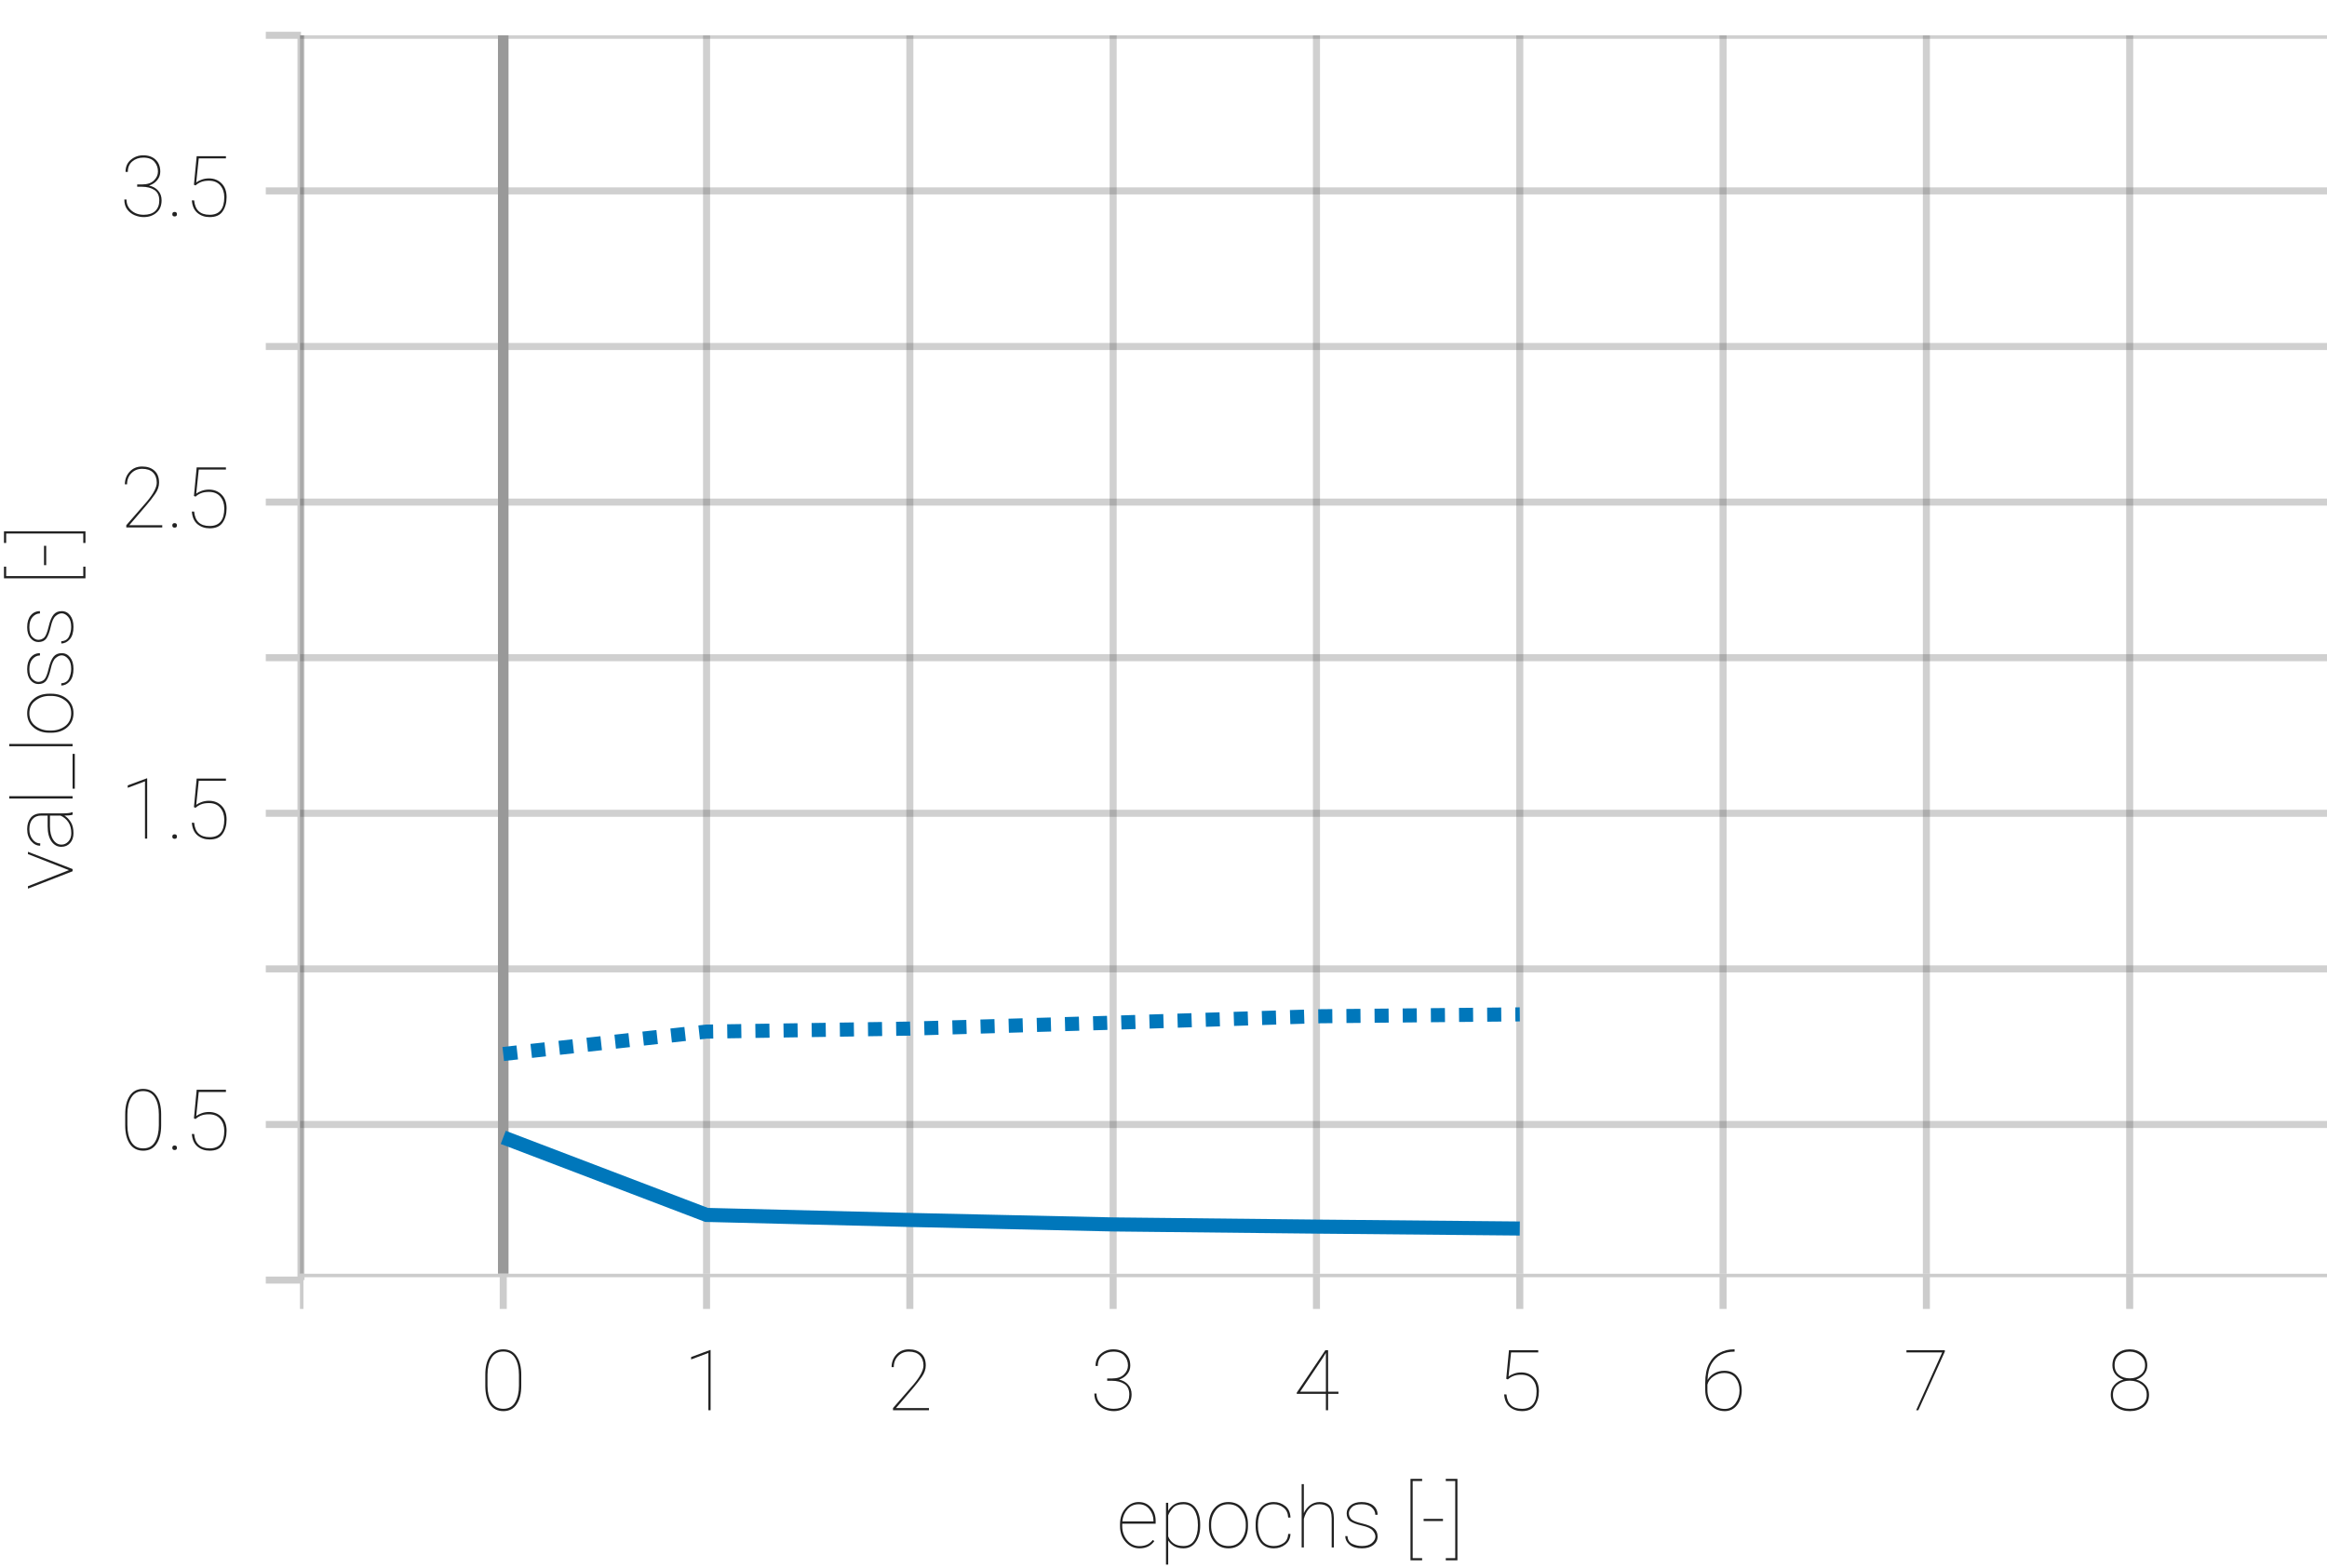
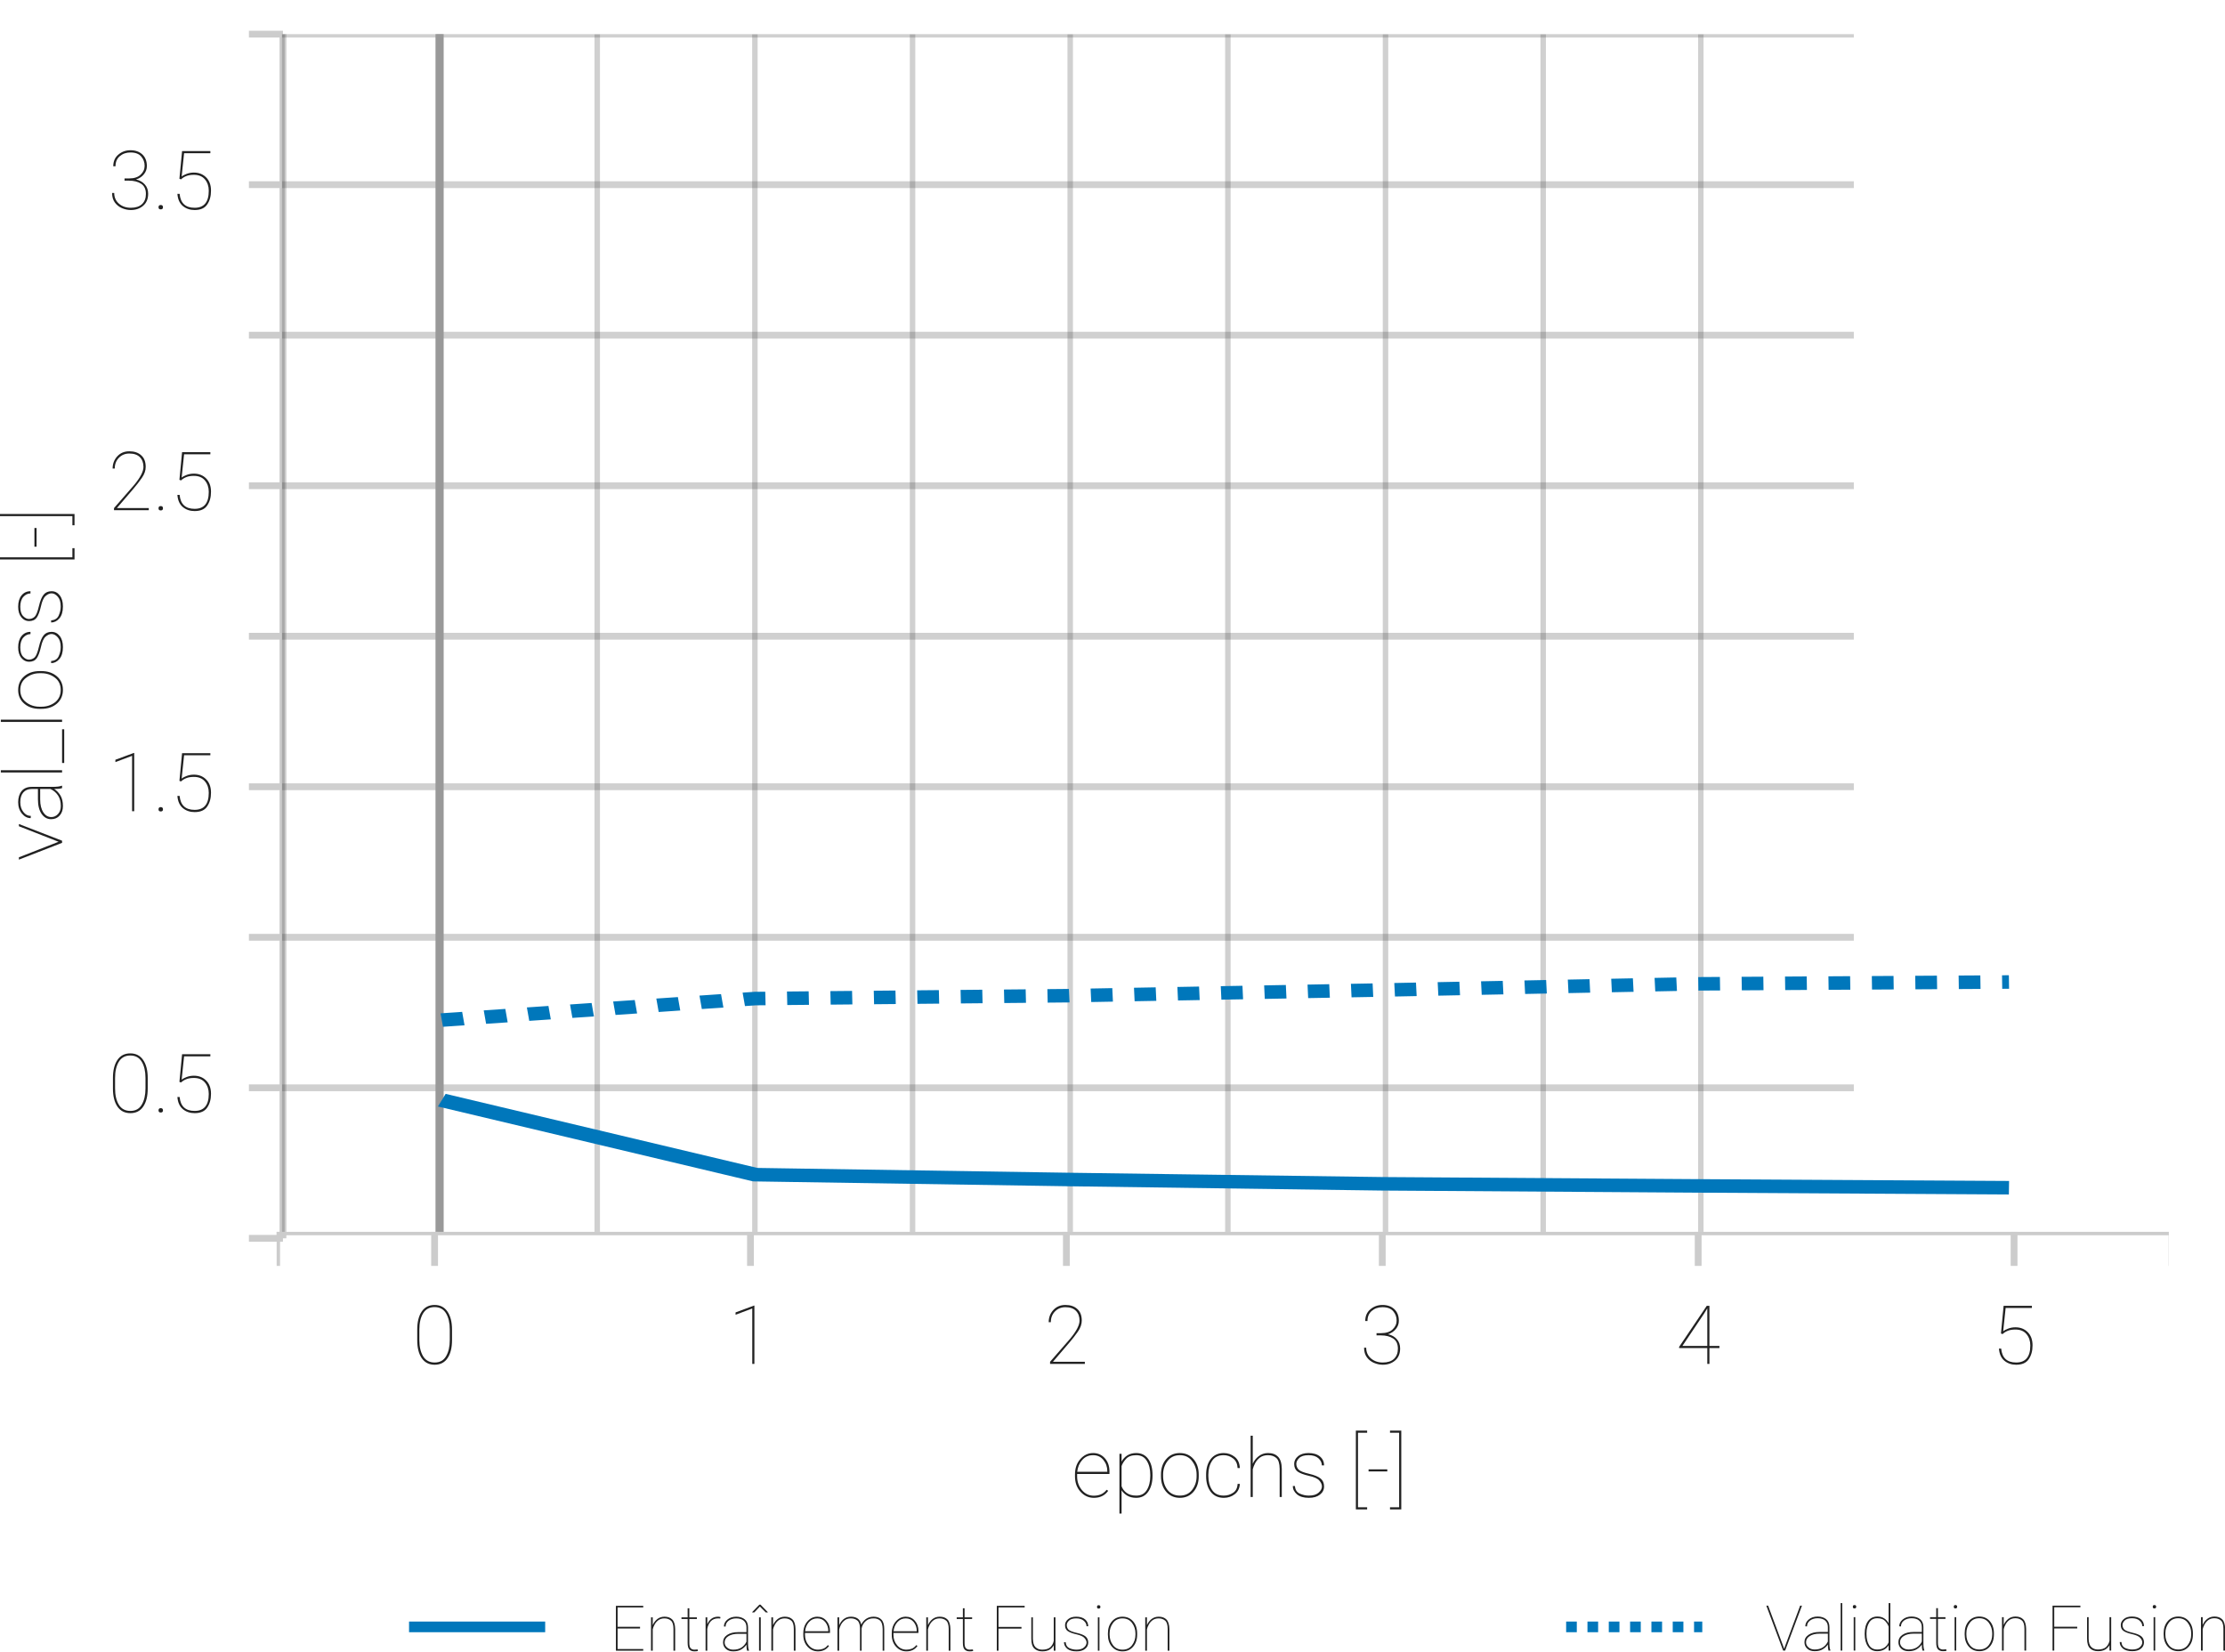
- <svg xmlns="http://www.w3.org/2000/svg" viewBox="0 0 330.615 222.748" version="1.1" id="svg519" width="330.615" height="222.748">
-   <defs id="defs523" />
-   <g id="g517" transform="translate(1.615055,5.016)">
+ <svg xmlns="http://www.w3.org/2000/svg" viewBox="0 0 326.896 242.595" version="1.1" id="svg519" width="326.896" height="242.595">
+   <defs id="defs523">
+     <clipPath id="clip_1">
+       <rect width="278" height="23" id="rect153" x="0" y="0" />
+     </clipPath>
+   </defs>
+   <g id="g517" transform="translate(0.4212954,5.016)">
    <g id="g515">
      <g id="g375">
        <g id="g373">
          <g id="g349">
            <line x1="41.149" y1="176.9" x2="36.149" y2="176.9" style="visibility:inherit" fill="#000000" stroke="#cccccc" stroke-width="1px" id="line331" />
            <line x1="41.149" y1="154.788" x2="36.149" y2="154.788" style="visibility:inherit" fill="#000000" stroke="#cccccc" stroke-width="1px" id="line333" />
            <line x1="41.149" y1="132.675" x2="36.149" y2="132.675" style="visibility:inherit" fill="#000000" stroke="#cccccc" stroke-width="1px" id="line335" />
            <line x1="41.149" y1="110.562" x2="36.149" y2="110.562" style="visibility:inherit" fill="#000000" stroke="#cccccc" stroke-width="1px" id="line337" />
            <line x1="41.149" y1="88.45" x2="36.149" y2="88.45" style="visibility:inherit" fill="#000000" stroke="#cccccc" stroke-width="1px" id="line339" />
            <line x1="41.149" y1="66.338" x2="36.149" y2="66.338" style="visibility:inherit" fill="#000000" stroke="#cccccc" stroke-width="1px" id="line341" />
            <line x1="41.149" y1="44.225" x2="36.149" y2="44.225" style="visibility:inherit" fill="#000000" stroke="#cccccc" stroke-width="1px" id="line343" />
            <line x1="41.149" y1="22.112" x2="36.149" y2="22.112" style="visibility:inherit" fill="#000000" stroke="#cccccc" stroke-width="1px" id="line345" />
            <line x1="41.149" y1="0" x2="36.149" y2="0" style="visibility:inherit" fill="#000000" stroke="#cccccc" stroke-width="1px" id="line347" />
          </g>
          <g transform="translate(31.149)" id="g369">
            <text style="font-weight:200;font-size:12px;font-family:Roboto, sans-serif;text-anchor:end;visibility:hidden" x="0" y="176.9" dx="0em" dy="0.3em" fill="#212121" stroke="none" stroke-width="1px" id="text351">0</text>
            <text style="font-weight:200;font-size:12px;font-family:Roboto, sans-serif;text-anchor:end;visibility:inherit" x="0" y="154.788" dx="0em" dy="0.3em" fill="#212121" stroke="none" stroke-width="1px" id="text353">0.5</text>
            <text style="font-weight:200;font-size:12px;font-family:Roboto, sans-serif;text-anchor:end;visibility:hidden" x="0" y="132.675" dx="0em" dy="0.3em" fill="#212121" stroke="none" stroke-width="1px" id="text355">1</text>
            <text style="font-weight:200;font-size:12px;font-family:Roboto, sans-serif;text-anchor:end;visibility:inherit" x="0" y="110.562" dx="0em" dy="0.3em" fill="#212121" stroke="none" stroke-width="1px" id="text357">1.5</text>
            <text style="font-weight:200;font-size:12px;font-family:Roboto, sans-serif;text-anchor:end;visibility:inherit" x="175.268" y="214.9" fill="#212121" stroke="none" stroke-width="1px" id="text357-6">epochs [-]</text>
            <text style="font-weight:200;font-size:12px;font-family:Roboto, sans-serif;text-anchor:end;visibility:inherit" x="-69.529" y="-22.45" fill="#212121" stroke="none" stroke-width="1px" id="text357-6-7" transform="rotate(-90)">val_loss [-]</text>
            <text style="font-weight:200;font-size:12px;font-family:Roboto, sans-serif;text-anchor:end;visibility:hidden" x="0" y="88.45" dx="0em" dy="0.3em" fill="#212121" stroke="none" stroke-width="1px" id="text359">2</text>
            <text style="font-weight:200;font-size:12px;font-family:Roboto, sans-serif;text-anchor:end;visibility:inherit" x="0" y="66.338" dx="0em" dy="0.3em" fill="#212121" stroke="none" stroke-width="1px" id="text361">2.5</text>
            <text style="font-weight:200;font-size:12px;font-family:Roboto, sans-serif;text-anchor:end;visibility:hidden" x="0" y="44.225" dx="0em" dy="0.3em" fill="#212121" stroke="none" stroke-width="1px" id="text363">3</text>
            <text style="font-weight:200;font-size:12px;font-family:Roboto, sans-serif;text-anchor:end;visibility:inherit" x="0" y="22.112" dx="0em" dy="0.3em" fill="#212121" stroke="none" stroke-width="1px" id="text365">3.5</text>
            <text style="font-weight:200;font-size:12px;font-family:Roboto, sans-serif;text-anchor:end;visibility:hidden" x="0" y="0" dx="0em" dy="0.3em" fill="#212121" stroke="none" stroke-width="1px" id="text367">4</text>
+             <text style="font-weight:200;font-size:9.282px;font-family:Roboto, sans-serif;text-anchor:end;visibility:inherit" x="140.985" y="237.486" fill="#212121" stroke="none" stroke-width="0.774px" id="text8064-5-5-3-7">Entraînement Fusion</text>
+             <text style="font-weight:200;font-size:9.282px;font-family:Roboto, sans-serif;text-anchor:end;visibility:inherit" x="296.096" y="237.463" fill="#212121" stroke="none" stroke-width="0.774px" id="text8064-5-5-3-5">Validation Fusion</text>
+             <path style="font-variation-settings:normal;vector-effect:none;fill:none;fill-opacity:1;stroke:#0077bb;stroke-width:1.566px;stroke-linecap:butt;stroke-linejoin:miter;stroke-miterlimit:4;stroke-dasharray:none;stroke-dashoffset:0;stroke-opacity:1;-inkscape-stroke:none;stop-color:#000000" d="m 28.527,233.982 h 20" id="path932-0" />
+             <path style="font-variation-settings:normal;vector-effect:none;fill:none;fill-opacity:1;stroke:#0077bb;stroke-width:1.566px;stroke-linecap:butt;stroke-linejoin:miter;stroke-miterlimit:4;stroke-dasharray:1.566, 1.566;stroke-dashoffset:0;stroke-opacity:1;-inkscape-stroke:none;stop-color:#000000" d="m 198.527,233.982 h 20" id="path932-23" />
          </g>
          <line x1="41.149" y1="0" x2="41.149" y2="176.9" fill="#000000" stroke="#cccccc" stroke-width="1px" id="line371" />
        </g>
      </g>
-       <g transform="translate(41)" clip-path="url(#clip_0)" id="g456">
+       <g transform="matrix(0.8018848,0,0,1,41,0)" clip-path="url(#clip_0)" id="g456">
        <clipPath id="clip_0">
          <rect width="288" height="176" id="rect377" x="0" y="0" />
        </clipPath>
        <g id="g426">
          <g id="g424">
            <g id="g402">
              <line x1="0" y1="0" x2="0" y2="176.9" fill="#000000" stroke="#424242" stroke-width="1px" opacity="0.25" id="line380" />
              <line x1="28.885" y1="0" x2="28.885" y2="176.9" fill="#000000" stroke="#424242" stroke-width="1px" opacity="0.25" id="line382" />
              <line x1="57.77" y1="0" x2="57.77" y2="176.9" fill="#000000" stroke="#424242" stroke-width="1px" opacity="0.25" id="line384" />
              <line x1="86.655" y1="0" x2="86.655" y2="176.9" fill="#000000" stroke="#424242" stroke-width="1px" opacity="0.25" id="line386" />
              <line x1="115.54" y1="0" x2="115.54" y2="176.9" fill="#000000" stroke="#424242" stroke-width="1px" opacity="0.25" id="line388" />
              <line x1="144.426" y1="0" x2="144.426" y2="176.9" fill="#000000" stroke="#424242" stroke-width="1px" opacity="0.25" id="line390" />
              <line x1="173.311" y1="0" x2="173.311" y2="176.9" fill="#000000" stroke="#424242" stroke-width="1px" opacity="0.25" id="line392" />
              <line x1="202.196" y1="0" x2="202.196" y2="176.9" fill="#000000" stroke="#424242" stroke-width="1px" opacity="0.25" id="line394" />
              <line x1="231.081" y1="0" x2="231.081" y2="176.9" fill="#000000" stroke="#424242" stroke-width="1px" opacity="0.25" id="line396" />
              <line x1="259.966" y1="0" x2="259.966" y2="176.9" fill="#000000" stroke="#424242" stroke-width="1px" opacity="0.25" id="line398" />
              <line x1="288.851" y1="0" x2="288.851" y2="176.9" fill="#000000" stroke="#424242" stroke-width="1px" opacity="0.25" id="line400" />
            </g>
            <g id="g422">
              <line x1="0" y1="176.9" x2="288.851" y2="176.9" fill="#000000" stroke="#424242" stroke-width="1px" opacity="0.25" id="line404" />
              <line x1="0" y1="154.788" x2="288.851" y2="154.788" fill="#000000" stroke="#424242" stroke-width="1px" opacity="0.25" id="line406" />
              <line x1="0" y1="132.675" x2="288.851" y2="132.675" fill="#000000" stroke="#424242" stroke-width="1px" opacity="0.25" id="line408" />
              <line x1="0" y1="110.562" x2="288.851" y2="110.562" fill="#000000" stroke="#424242" stroke-width="1px" opacity="0.25" id="line410" />
              <line x1="0" y1="88.45" x2="288.851" y2="88.45" fill="#000000" stroke="#424242" stroke-width="1px" opacity="0.25" id="line412" />
              <line x1="0" y1="66.338" x2="288.851" y2="66.338" fill="#000000" stroke="#424242" stroke-width="1px" opacity="0.25" id="line414" />
              <line x1="0" y1="44.225" x2="288.851" y2="44.225" fill="#000000" stroke="#424242" stroke-width="1px" opacity="0.25" id="line416" />
              <line x1="0" y1="22.112" x2="288.851" y2="22.112" fill="#000000" stroke="#424242" stroke-width="1px" opacity="0.25" id="line418" />
              <line x1="0" y1="0" x2="288.851" y2="0" fill="#000000" stroke="#424242" stroke-width="1px" opacity="0.25" id="line420" />
            </g>
          </g>
        </g>
        <g id="g432">
          <g id="g430">
            <line x1="0" y1="176.9" x2="288.851" y2="176.9" fill="#000000" stroke="#999999" stroke-width="1.5px" id="line428" />
          </g>
        </g>
        <g id="g438">
          <g id="g436">
            <line x1="28.885" y1="0" x2="28.885" y2="176.9" fill="#000000" stroke="#999999" stroke-width="1.5px" id="line434" />
          </g>
        </g>
-         <g id="g454">
-           <g id="g452">
-             <g id="g450">
-               <g id="g448">
-                 <g id="g442">
-                   <path style="fill:none;stroke-dasharray:2, 2;stroke-dashoffset:0" stroke="#0077bb" stroke-width="2px" d="m 28.885,144.769 28.885,-3.179 28.885,-0.427 28.885,-0.84 28.885,-0.912 28.885,-0.272" fill="none" id="path440" />
-                 </g>
-                 <g id="g446">
-                   <path style="fill:none;stroke:#0077bb" stroke="rgb(255, 112, 67)" stroke-width="2px" d="m 28.885,156.622 28.885,11.018 28.885,0.716 28.885,0.637 28.885,0.309 28.885,0.27" fill="none" id="path444" />
-                 </g>
+       </g>
+       <g id="g454" transform="matrix(1.594262,0,0,0.9930032,18.43397,1.080002)">
+         <g id="g452">
+           <g id="g450">
+             <g id="g448">
+               <g id="g442">
+                 <path style="fill:none;stroke-dasharray:2, 2;stroke-dashoffset:0" stroke="#0077bb" stroke-width="2px" d="m 28.885,144.769 28.885,-3.179 28.885,-0.427 28.885,-0.84 28.885,-0.912 28.885,-0.272" fill="none" id="path440" />
+               </g>
+               <g id="g446">
+                 <path style="fill:none;stroke:#0077bb" stroke="rgb(255, 112, 67)" stroke-width="2px" d="m 28.885,156.622 28.885,11.018 28.885,0.716 28.885,0.637 28.885,0.309 28.885,0.27" fill="none" id="path444" />
              </g>
            </g>
          </g>
        </g>
      </g>
-       <g transform="translate(41,176)" clip-path="url(#clip_1)" id="g513">
-         <clipPath id="clip_1">
-           <rect width="288" height="23" id="rect458" x="0" y="0" />
+       <g transform="translate(40.22289,175.9476)" clip-path="url(#clip_1)" id="g196">
+         <clipPath id="clipPath4326">
+           <rect width="278" height="23" id="rect4324" x="0" y="0" />
        </clipPath>
-         <g id="g511">
-           <g id="g483">
-             <line x1="0" y1="0" x2="0" y2="5" style="visibility:inherit" fill="#000000" stroke="#cccccc" stroke-width="1px" id="line461" />
-             <line x1="28.885" y1="0" x2="28.885" y2="5" style="visibility:inherit" fill="#000000" stroke="#cccccc" stroke-width="1px" id="line463" />
-             <line x1="57.77" y1="0" x2="57.77" y2="5" style="visibility:inherit" fill="#000000" stroke="#cccccc" stroke-width="1px" id="line465" />
-             <line x1="86.655" y1="0" x2="86.655" y2="5" style="visibility:inherit" fill="#000000" stroke="#cccccc" stroke-width="1px" id="line467" />
-             <line x1="115.54" y1="0" x2="115.54" y2="5" style="visibility:inherit" fill="#000000" stroke="#cccccc" stroke-width="1px" id="line469" />
-             <line x1="144.426" y1="0" x2="144.426" y2="5" style="visibility:inherit" fill="#000000" stroke="#cccccc" stroke-width="1px" id="line471" />
-             <line x1="173.311" y1="0" x2="173.311" y2="5" style="visibility:inherit" fill="#000000" stroke="#cccccc" stroke-width="1px" id="line473" />
-             <line x1="202.196" y1="0" x2="202.196" y2="5" style="visibility:inherit" fill="#000000" stroke="#cccccc" stroke-width="1px" id="line475" />
-             <line x1="231.081" y1="0" x2="231.081" y2="5" style="visibility:inherit" fill="#000000" stroke="#cccccc" stroke-width="1px" id="line477" />
-             <line x1="259.966" y1="0" x2="259.966" y2="5" style="visibility:inherit" fill="#000000" stroke="#cccccc" stroke-width="1px" id="line479" />
-             <line x1="288.851" y1="0" x2="288.851" y2="5" style="visibility:inherit" fill="#000000" stroke="#cccccc" stroke-width="1px" id="line481" />
+         <g id="g194">
+           <g id="g172">
+             <line x1="0" y1="0" x2="0" y2="5" style="visibility:inherit" fill="#000000" stroke="#cccccc" stroke-width="1px" id="line156" />
+             <line x1="23.206" y1="0" x2="23.206" y2="5" style="visibility:inherit" fill="#000000" stroke="#cccccc" stroke-width="1px" id="line158" />
+             <line x1="69.617" y1="0" x2="69.617" y2="5" style="visibility:inherit" fill="#000000" stroke="#cccccc" stroke-width="1px" id="line160" />
+             <line x1="116.028" y1="0" x2="116.028" y2="5" style="visibility:inherit" fill="#000000" stroke="#cccccc" stroke-width="1px" id="line162" />
+             <line x1="162.44" y1="0" x2="162.44" y2="5" style="visibility:inherit" fill="#000000" stroke="#cccccc" stroke-width="1px" id="line164" />
+             <line x1="208.851" y1="0" x2="208.851" y2="5" style="visibility:inherit" fill="#000000" stroke="#cccccc" stroke-width="1px" id="line166" />
+             <line x1="255.262" y1="0" x2="255.262" y2="5" style="visibility:inherit" fill="#000000" stroke="#cccccc" stroke-width="1px" id="line168" />
+             <line x1="278.468" y1="0" x2="278.468" y2="5" style="visibility:inherit" fill="#000000" stroke="#cccccc" stroke-width="1px" id="line170" />
          </g>
-           <g transform="translate(0,8)" id="g507">
-             <text style="font-weight:200;font-size:12px;font-family:Roboto, sans-serif;text-anchor:middle;visibility:hidden" x="0" y="0" dx="0em" dy="0.95em" fill="#212121" stroke="none" stroke-width="1px" id="text485">-1</text>
-             <text style="font-weight:200;font-size:12px;font-family:Roboto, sans-serif;text-anchor:middle;visibility:inherit" x="28.885" y="0" dx="0em" dy="0.95em" fill="#212121" stroke="none" stroke-width="1px" id="text487">0</text>
-             <text style="font-weight:200;font-size:12px;font-family:Roboto, sans-serif;text-anchor:middle;visibility:inherit" x="57.77" y="0" dx="0em" dy="0.95em" fill="#212121" stroke="none" stroke-width="1px" id="text489">1</text>
-             <text style="font-weight:200;font-size:12px;font-family:Roboto, sans-serif;text-anchor:middle;visibility:inherit" x="86.655" y="0" dx="0em" dy="0.95em" fill="#212121" stroke="none" stroke-width="1px" id="text491">2</text>
-             <text style="font-weight:200;font-size:12px;font-family:Roboto, sans-serif;text-anchor:middle;visibility:inherit" x="115.54" y="0" dx="0em" dy="0.95em" fill="#212121" stroke="none" stroke-width="1px" id="text493">3</text>
-             <text style="font-weight:200;font-size:12px;font-family:Roboto, sans-serif;text-anchor:middle;visibility:inherit" x="144.426" y="0" dx="0em" dy="0.95em" fill="#212121" stroke="none" stroke-width="1px" id="text495">4</text>
-             <text style="font-weight:200;font-size:12px;font-family:Roboto, sans-serif;text-anchor:middle;visibility:inherit" x="173.311" y="0" dx="0em" dy="0.95em" fill="#212121" stroke="none" stroke-width="1px" id="text497">5</text>
-             <text style="font-weight:200;font-size:12px;font-family:Roboto, sans-serif;text-anchor:middle;visibility:inherit" x="202.196" y="0" dx="0em" dy="0.95em" fill="#212121" stroke="none" stroke-width="1px" id="text499">6</text>
-             <text style="font-weight:200;font-size:12px;font-family:Roboto, sans-serif;text-anchor:middle;visibility:inherit" x="231.081" y="0" dx="0em" dy="0.95em" fill="#212121" stroke="none" stroke-width="1px" id="text501">7</text>
-             <text style="font-weight:200;font-size:12px;font-family:Roboto, sans-serif;text-anchor:middle;visibility:inherit" x="259.966" y="0" dx="0em" dy="0.95em" fill="#212121" stroke="none" stroke-width="1px" id="text503">8</text>
-             <text style="font-weight:200;font-size:12px;font-family:Roboto, sans-serif;text-anchor:middle;visibility:hidden" x="288.851" y="0" dx="0em" dy="0.95em" fill="#212121" stroke="none" stroke-width="1px" id="text505">9</text>
+           <g transform="translate(0,8)" id="g190">
+             <text style="font-weight:200;font-size:12px;font-family:Roboto, sans-serif;text-anchor:middle;visibility:hidden" x="0" y="0" dx="0em" dy="0.95em" fill="#212121" stroke="none" stroke-width="1px" id="text174">-500m</text>
+             <text style="font-weight:200;font-size:12px;font-family:Roboto, sans-serif;text-anchor:middle;visibility:inherit" x="23.206" y="0" dx="0em" dy="0.95em" fill="#212121" stroke="none" stroke-width="1px" id="text176">0</text>
+             <text style="font-weight:200;font-size:12px;font-family:Roboto, sans-serif;text-anchor:middle;visibility:inherit" x="69.617" y="0" dx="0em" dy="0.95em" fill="#212121" stroke="none" stroke-width="1px" id="text178">1</text>
+             <text style="font-weight:200;font-size:12px;font-family:Roboto, sans-serif;text-anchor:middle;visibility:inherit" x="116.028" y="0" dx="0em" dy="0.95em" fill="#212121" stroke="none" stroke-width="1px" id="text180">2</text>
+             <text style="font-weight:200;font-size:12px;font-family:Roboto, sans-serif;text-anchor:middle;visibility:inherit" x="162.44" y="0" dx="0em" dy="0.95em" fill="#212121" stroke="none" stroke-width="1px" id="text182">3</text>
+             <text style="font-weight:200;font-size:12px;font-family:Roboto, sans-serif;text-anchor:middle;visibility:inherit" x="208.851" y="0" dx="0em" dy="0.95em" fill="#212121" stroke="none" stroke-width="1px" id="text184">4</text>
+             <text style="font-weight:200;font-size:12px;font-family:Roboto, sans-serif;text-anchor:middle;visibility:inherit" x="255.262" y="0" dx="0em" dy="0.95em" fill="#212121" stroke="none" stroke-width="1px" id="text186">5</text>
          </g>
-           <line x1="0" y1="0" x2="288.851" y2="0" fill="#000000" stroke="#cccccc" stroke-width="1px" id="line509" />
+           <line x1="0" y1="0" x2="278.468" y2="0" fill="#000000" stroke="#cccccc" stroke-width="1px" id="line192" />
        </g>
      </g>
    </g>
  </g>
</svg>
